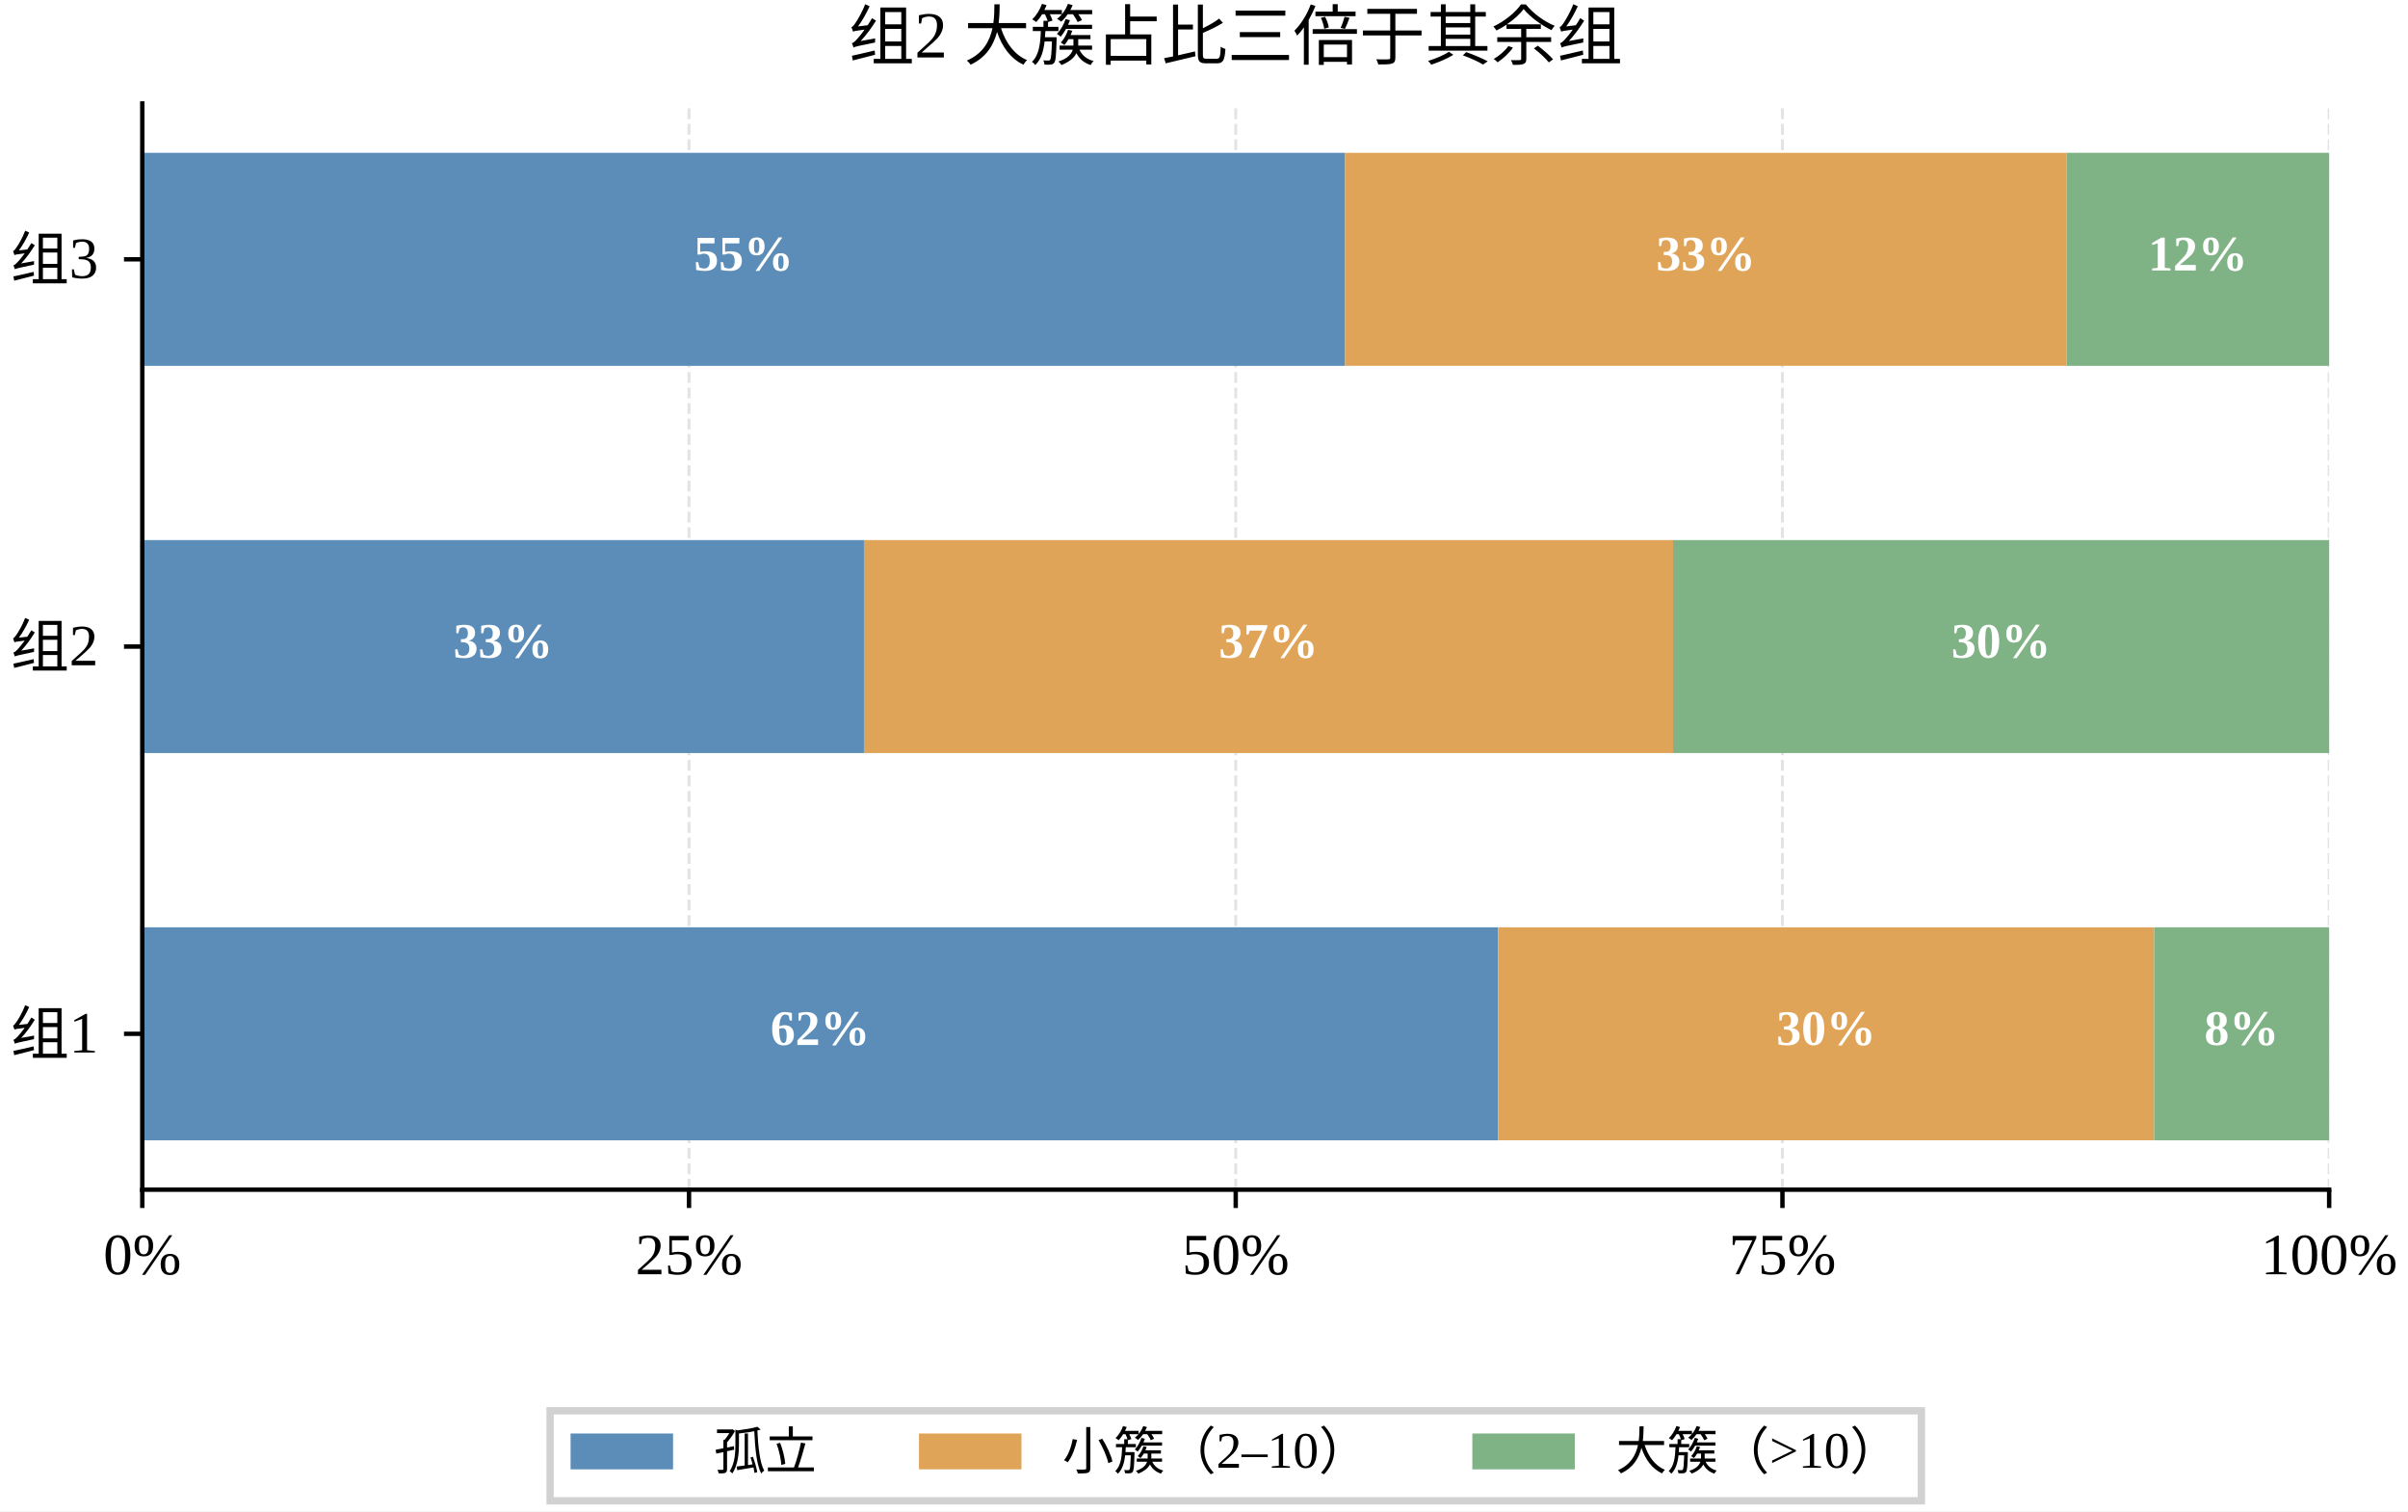
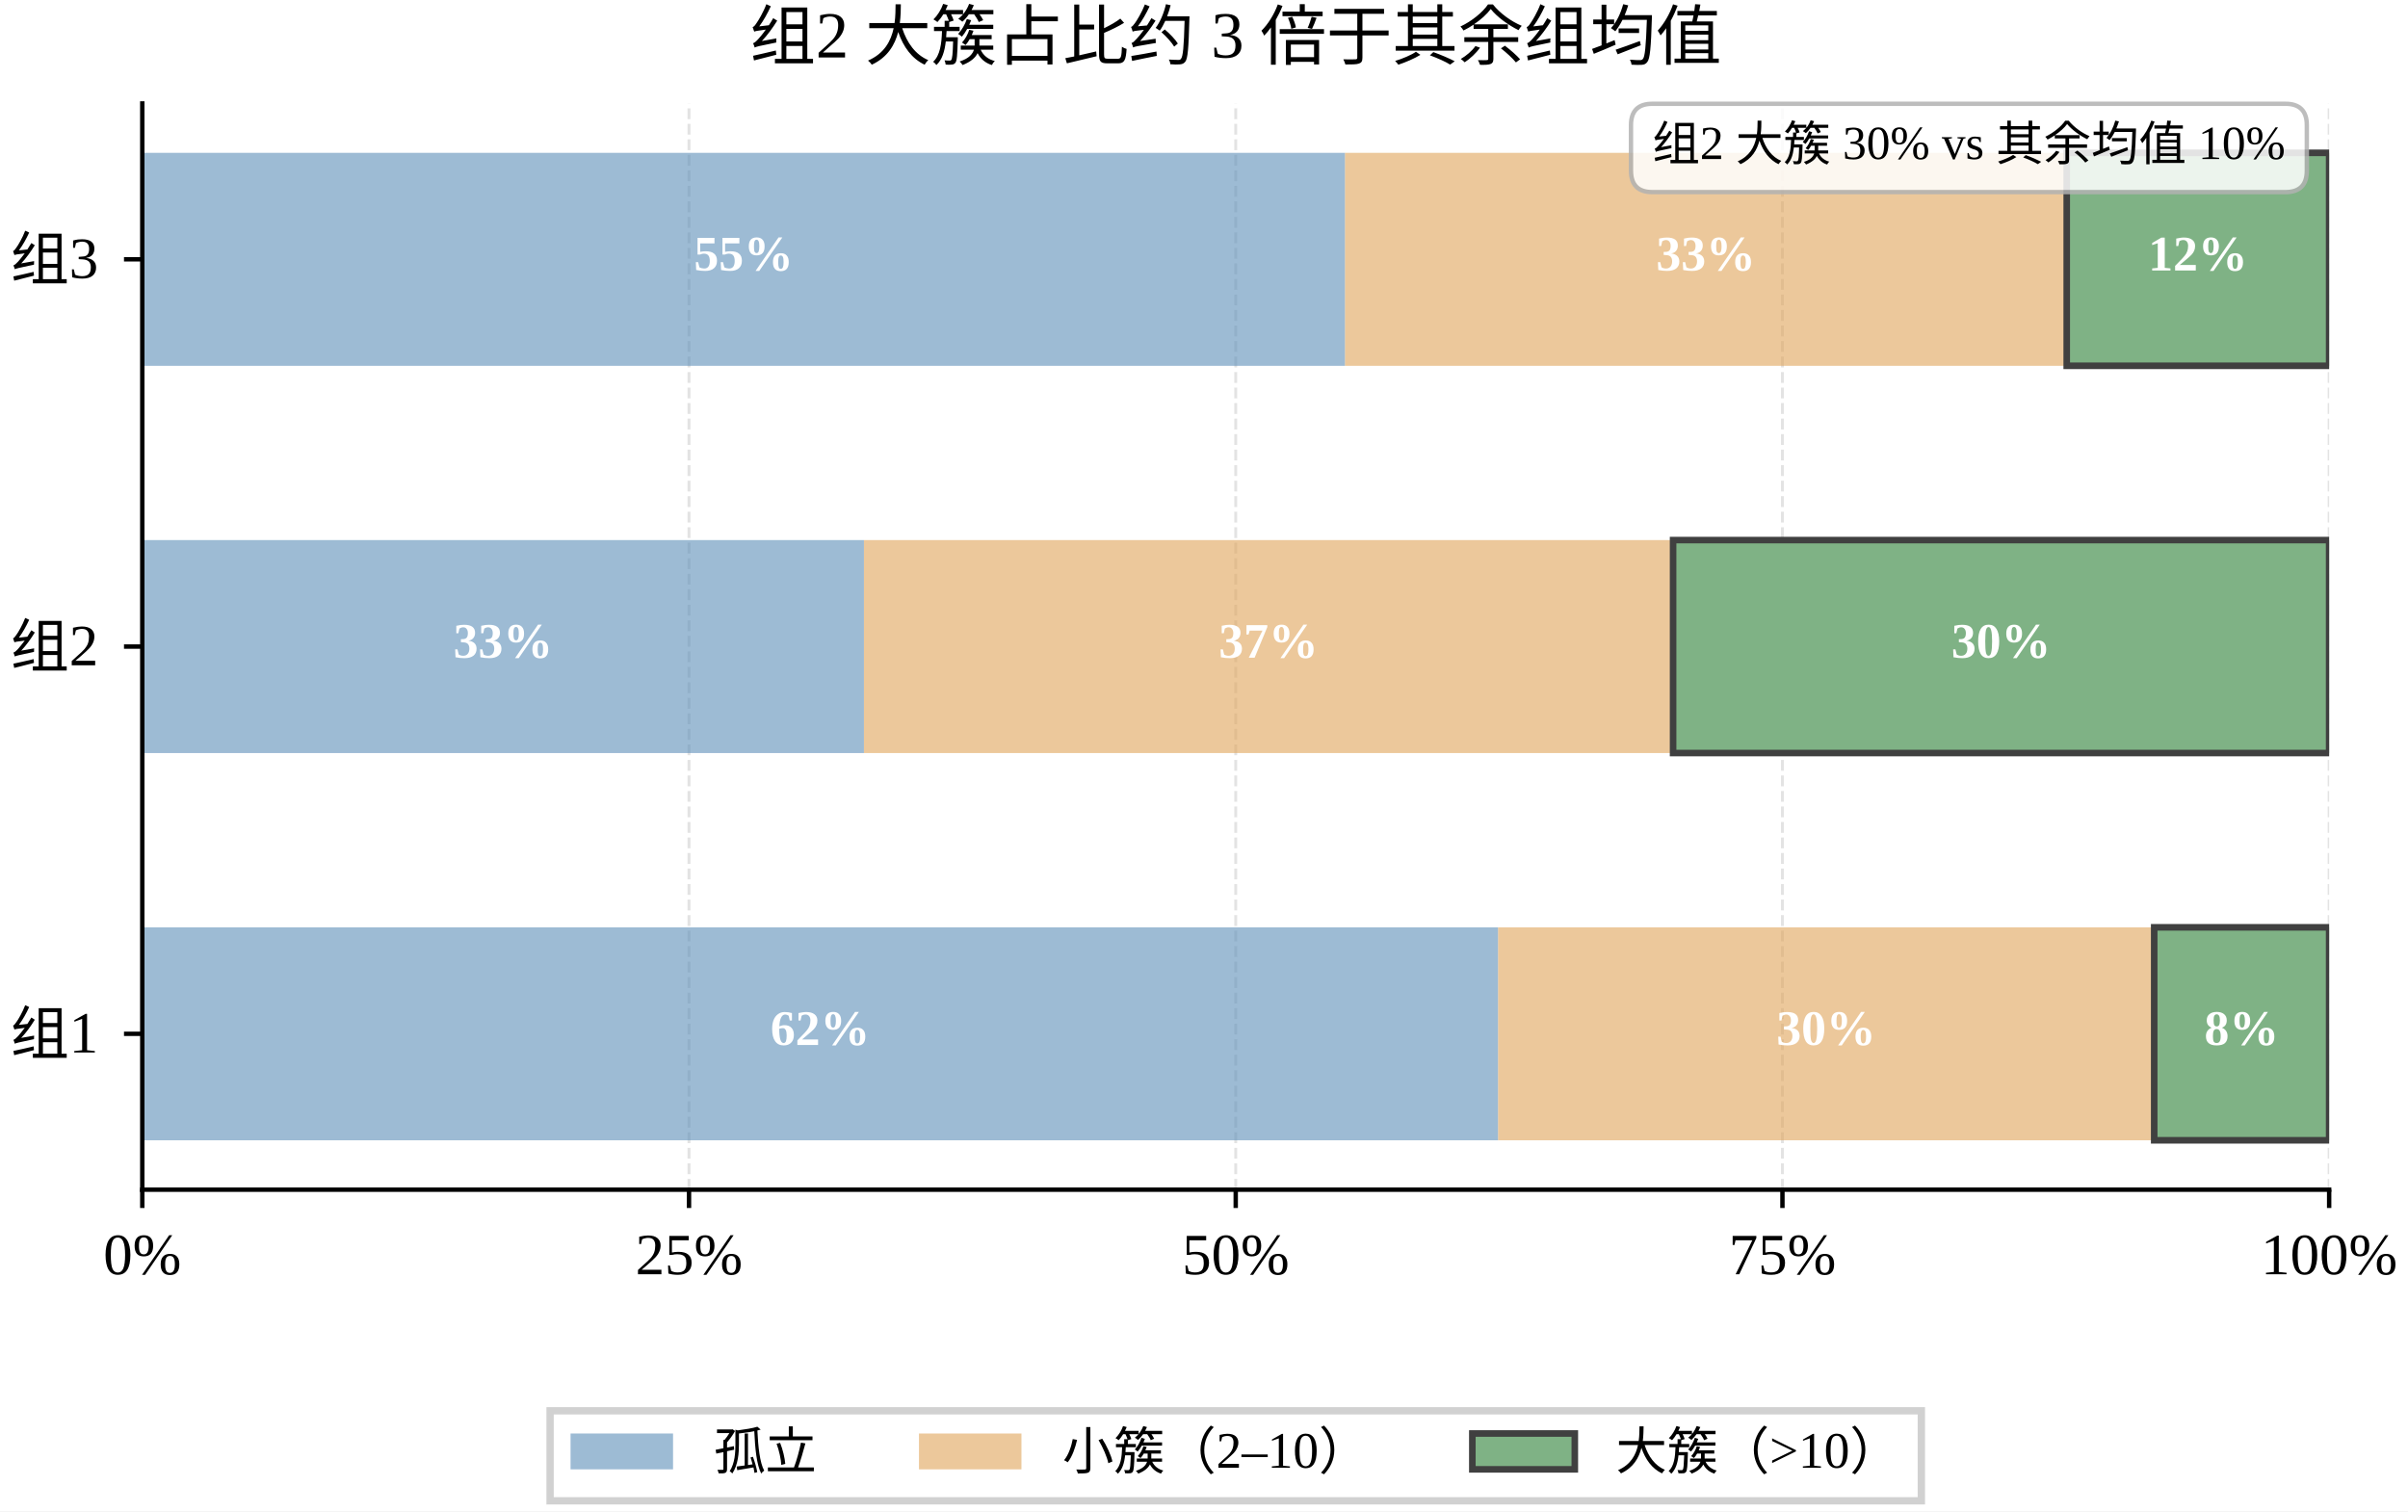
<svg xmlns="http://www.w3.org/2000/svg" xmlns:xlink="http://www.w3.org/1999/xlink" width="328.984pt" height="206.513pt" viewBox="0 0 328.984 206.513" version="1.1">
  <defs>
    <style type="text/css">*{stroke-linejoin: round; stroke-linecap: butt}</style>
  </defs>
  <g id="figure_1">
    <g id="patch_1">
      <path d="M 0 206.513  L 328.984 206.513  L 328.984 0  L 0 0  z " style="fill: #ffffff" />
    </g>
    <g id="axes_1">
      <g id="patch_2">
        <path d="M 19.44 162.559  L 318.212 162.559  L 318.212 14.137  L 19.44 14.137  z " style="fill: #ffffff" />
      </g>
      <g id="matplotlib.axis_1">
        <g id="xtick_1">
          <g id="line2d_1">
-             <path d="M 19.44 162.559  L 19.44 14.137  " clip-path="url(#pdc64353a6a)" style="fill: none; stroke-dasharray: 1.48,0.64; stroke-dashoffset: 0; stroke: #b0b0b0; stroke-opacity: 0.35; stroke-width: 0.4" />
+             <path d="M 19.44 162.559  L 19.44 14.137  " clip-path="url(#p497fc72fe0)" style="fill: none; stroke-dasharray: 1.48,0.64; stroke-dashoffset: 0; stroke: #b0b0b0; stroke-opacity: 0.35; stroke-width: 0.4" />
          </g>
          <g id="line2d_2">
            <defs>
-               <path id="m460afd38b1" d="M 0 0  L 0 2.5  " style="stroke: #000000; stroke-width: 0.6" />
+               <path id="mbec9dbe494" d="M 0 0  L 0 2.5  " style="stroke: #000000; stroke-width: 0.6" />
            </defs>
            <g>
-               <use xlink:href="#m460afd38b1" x="19.44" y="162.559" style="stroke: #000000; stroke-width: 0.6" />
+               <use xlink:href="#mbec9dbe494" x="19.44" y="162.559" style="stroke: #000000; stroke-width: 0.6" />
            </g>
          </g>
          <g id="text_1">
            <text style="font-size: 8px; font-family: 'Times New Roman', 'STIXGeneral', 'DejaVu Serif', 'Source Han Serif SC', 'SimSun', 'STSong', 'SimHei', 'Microsoft YaHei'; text-anchor: middle" x="19.44" y="174.114" transform="rotate(-0 19.44 174.1136)">0%</text>
          </g>
        </g>
        <g id="xtick_2">
          <g id="line2d_3">
-             <path d="M 94.133 162.559  L 94.133 14.137  " clip-path="url(#pdc64353a6a)" style="fill: none; stroke-dasharray: 1.48,0.64; stroke-dashoffset: 0; stroke: #b0b0b0; stroke-opacity: 0.35; stroke-width: 0.4" />
+             <path d="M 94.133 162.559  L 94.133 14.137  " clip-path="url(#p497fc72fe0)" style="fill: none; stroke-dasharray: 1.48,0.64; stroke-dashoffset: 0; stroke: #b0b0b0; stroke-opacity: 0.35; stroke-width: 0.4" />
          </g>
          <g id="line2d_4">
            <g>
-               <use xlink:href="#m460afd38b1" x="94.133" y="162.559" style="stroke: #000000; stroke-width: 0.6" />
+               <use xlink:href="#mbec9dbe494" x="94.133" y="162.559" style="stroke: #000000; stroke-width: 0.6" />
            </g>
          </g>
          <g id="text_2">
            <text style="font-size: 8px; font-family: 'Times New Roman', 'STIXGeneral', 'DejaVu Serif', 'Source Han Serif SC', 'SimSun', 'STSong', 'SimHei', 'Microsoft YaHei'; text-anchor: middle" x="94.133" y="174.114" transform="rotate(-0 94.13291 174.1136)">25%</text>
          </g>
        </g>
        <g id="xtick_3">
          <g id="line2d_5">
-             <path d="M 168.826 162.559  L 168.826 14.137  " clip-path="url(#pdc64353a6a)" style="fill: none; stroke-dasharray: 1.48,0.64; stroke-dashoffset: 0; stroke: #b0b0b0; stroke-opacity: 0.35; stroke-width: 0.4" />
+             <path d="M 168.826 162.559  L 168.826 14.137  " clip-path="url(#p497fc72fe0)" style="fill: none; stroke-dasharray: 1.48,0.64; stroke-dashoffset: 0; stroke: #b0b0b0; stroke-opacity: 0.35; stroke-width: 0.4" />
          </g>
          <g id="line2d_6">
            <g>
-               <use xlink:href="#m460afd38b1" x="168.826" y="162.559" style="stroke: #000000; stroke-width: 0.6" />
+               <use xlink:href="#mbec9dbe494" x="168.826" y="162.559" style="stroke: #000000; stroke-width: 0.6" />
            </g>
          </g>
          <g id="text_3">
            <text style="font-size: 8px; font-family: 'Times New Roman', 'STIXGeneral', 'DejaVu Serif', 'Source Han Serif SC', 'SimSun', 'STSong', 'SimHei', 'Microsoft YaHei'; text-anchor: middle" x="168.826" y="174.114" transform="rotate(-0 168.8258 174.1136)">50%</text>
          </g>
        </g>
        <g id="xtick_4">
          <g id="line2d_7">
-             <path d="M 243.519 162.559  L 243.519 14.137  " clip-path="url(#pdc64353a6a)" style="fill: none; stroke-dasharray: 1.48,0.64; stroke-dashoffset: 0; stroke: #b0b0b0; stroke-opacity: 0.35; stroke-width: 0.4" />
+             <path d="M 243.519 162.559  L 243.519 14.137  " clip-path="url(#p497fc72fe0)" style="fill: none; stroke-dasharray: 1.48,0.64; stroke-dashoffset: 0; stroke: #b0b0b0; stroke-opacity: 0.35; stroke-width: 0.4" />
          </g>
          <g id="line2d_8">
            <g>
-               <use xlink:href="#m460afd38b1" x="243.519" y="162.559" style="stroke: #000000; stroke-width: 0.6" />
+               <use xlink:href="#mbec9dbe494" x="243.519" y="162.559" style="stroke: #000000; stroke-width: 0.6" />
            </g>
          </g>
          <g id="text_4">
            <text style="font-size: 8px; font-family: 'Times New Roman', 'STIXGeneral', 'DejaVu Serif', 'Source Han Serif SC', 'SimSun', 'STSong', 'SimHei', 'Microsoft YaHei'; text-anchor: middle" x="243.519" y="174.114" transform="rotate(-0 243.5187 174.1136)">75%</text>
          </g>
        </g>
        <g id="xtick_5">
          <g id="line2d_9">
-             <path d="M 318.212 162.559  L 318.212 14.137  " clip-path="url(#pdc64353a6a)" style="fill: none; stroke-dasharray: 1.48,0.64; stroke-dashoffset: 0; stroke: #b0b0b0; stroke-opacity: 0.35; stroke-width: 0.4" />
+             <path d="M 318.212 162.559  L 318.212 14.137  " clip-path="url(#p497fc72fe0)" style="fill: none; stroke-dasharray: 1.48,0.64; stroke-dashoffset: 0; stroke: #b0b0b0; stroke-opacity: 0.35; stroke-width: 0.4" />
          </g>
          <g id="line2d_10">
            <g>
-               <use xlink:href="#m460afd38b1" x="318.212" y="162.559" style="stroke: #000000; stroke-width: 0.6" />
+               <use xlink:href="#mbec9dbe494" x="318.212" y="162.559" style="stroke: #000000; stroke-width: 0.6" />
            </g>
          </g>
          <g id="text_5">
            <text style="font-size: 8px; font-family: 'Times New Roman', 'STIXGeneral', 'DejaVu Serif', 'Source Han Serif SC', 'SimSun', 'STSong', 'SimHei', 'Microsoft YaHei'; text-anchor: middle" x="318.212" y="174.114" transform="rotate(-0 318.2117 174.1136)">100%</text>
          </g>
        </g>
      </g>
      <g id="matplotlib.axis_2">
        <g id="ytick_1">
          <g id="line2d_11">
            <defs>
-               <path id="mfad576dccc" d="M 0 0  L -2.5 0  " style="stroke: #000000; stroke-width: 0.6" />
+               <path id="m72760cf875" d="M 0 0  L -2.5 0  " style="stroke: #000000; stroke-width: 0.6" />
            </defs>
            <g>
-               <use xlink:href="#mfad576dccc" x="19.44" y="141.261" style="stroke: #000000; stroke-width: 0.6" />
+               <use xlink:href="#m72760cf875" x="19.44" y="141.261" style="stroke: #000000; stroke-width: 0.6" />
            </g>
          </g>
          <g id="text_6">
            <text style="font-size: 8px; font-family: 'Times New Roman', 'STIXGeneral', 'DejaVu Serif', 'Source Han Serif SC', 'SimSun', 'STSong', 'SimHei', 'Microsoft YaHei'; text-anchor: end" x="13.44" y="144.07" transform="rotate(-0 13.44 144.0697)">组1</text>
          </g>
        </g>
        <g id="ytick_2">
          <g id="line2d_12">
            <g>
-               <use xlink:href="#mfad576dccc" x="19.44" y="88.348" style="stroke: #000000; stroke-width: 0.6" />
+               <use xlink:href="#m72760cf875" x="19.44" y="88.348" style="stroke: #000000; stroke-width: 0.6" />
            </g>
          </g>
          <g id="text_7">
            <text style="font-size: 8px; font-family: 'Times New Roman', 'STIXGeneral', 'DejaVu Serif', 'Source Han Serif SC', 'SimSun', 'STSong', 'SimHei', 'Microsoft YaHei'; text-anchor: end" x="13.44" y="91.156" transform="rotate(-0 13.44 91.15634)">组2</text>
          </g>
        </g>
        <g id="ytick_3">
          <g id="line2d_13">
            <g>
-               <use xlink:href="#mfad576dccc" x="19.44" y="35.434" style="stroke: #000000; stroke-width: 0.6" />
+               <use xlink:href="#m72760cf875" x="19.44" y="35.434" style="stroke: #000000; stroke-width: 0.6" />
            </g>
          </g>
          <g id="text_8">
            <text style="font-size: 8px; font-family: 'Times New Roman', 'STIXGeneral', 'DejaVu Serif', 'Source Han Serif SC', 'SimSun', 'STSong', 'SimHei', 'Microsoft YaHei'; text-anchor: end" x="13.44" y="38.243" transform="rotate(-0 13.44 38.24295)">组3</text>
          </g>
        </g>
      </g>
      <g id="patch_3">
-         <path d="M 19.44 155.812  L 204.678 155.812  L 204.678 126.71  L 19.44 126.71  z " clip-path="url(#pdc64353a6a)" style="fill: #5b8db8" />
+         <path d="M 19.44 155.812  L 204.678 155.812  L 204.678 126.71  L 19.44 126.71  z " clip-path="url(#p497fc72fe0)" style="fill: #5b8db8; opacity: 0.6" />
      </g>
      <g id="patch_4">
-         <path d="M 19.44 102.899  L 118.035 102.899  L 118.035 73.796  L 19.44 73.796  z " clip-path="url(#pdc64353a6a)" style="fill: #5b8db8" />
+         <path d="M 19.44 102.899  L 118.035 102.899  L 118.035 73.796  L 19.44 73.796  z " clip-path="url(#p497fc72fe0)" style="fill: #5b8db8; opacity: 0.6" />
      </g>
      <g id="patch_5">
-         <path d="M 19.44 49.985  L 183.764 49.985  L 183.764 20.883  L 19.44 20.883  z " clip-path="url(#pdc64353a6a)" style="fill: #5b8db8" />
+         <path d="M 19.44 49.985  L 183.764 49.985  L 183.764 20.883  L 19.44 20.883  z " clip-path="url(#p497fc72fe0)" style="fill: #5b8db8; opacity: 0.6" />
      </g>
      <g id="patch_6">
-         <path d="M 204.678 155.812  L 294.31 155.812  L 294.31 126.71  L 204.678 126.71  z " clip-path="url(#pdc64353a6a)" style="fill: #e0a458" />
+         <path d="M 204.678 155.812  L 294.31 155.812  L 294.31 126.71  L 204.678 126.71  z " clip-path="url(#p497fc72fe0)" style="fill: #e0a458; opacity: 0.6" />
      </g>
      <g id="patch_7">
-         <path d="M 118.035 102.899  L 228.58 102.899  L 228.58 73.796  L 118.035 73.796  z " clip-path="url(#pdc64353a6a)" style="fill: #e0a458" />
+         <path d="M 118.035 102.899  L 228.58 102.899  L 228.58 73.796  L 118.035 73.796  z " clip-path="url(#p497fc72fe0)" style="fill: #e0a458; opacity: 0.6" />
      </g>
      <g id="patch_8">
-         <path d="M 183.764 49.985  L 282.359 49.985  L 282.359 20.883  L 183.764 20.883  z " clip-path="url(#pdc64353a6a)" style="fill: #e0a458" />
+         <path d="M 183.764 49.985  L 282.359 49.985  L 282.359 20.883  L 183.764 20.883  z " clip-path="url(#p497fc72fe0)" style="fill: #e0a458; opacity: 0.6" />
      </g>
      <g id="patch_9">
-         <path d="M 294.31 155.812  L 318.212 155.812  L 318.212 126.71  L 294.31 126.71  z " clip-path="url(#pdc64353a6a)" style="fill: #7fb285" />
+         <path d="M 294.31 155.812  L 318.212 155.812  L 318.212 126.71  L 294.31 126.71  z " clip-path="url(#p497fc72fe0)" style="fill: #7fb285; stroke: #404040; stroke-width: 0.9; stroke-linejoin: miter" />
      </g>
      <g id="patch_10">
-         <path d="M 228.58 102.899  L 318.212 102.899  L 318.212 73.796  L 228.58 73.796  z " clip-path="url(#pdc64353a6a)" style="fill: #7fb285" />
+         <path d="M 228.58 102.899  L 318.212 102.899  L 318.212 73.796  L 228.58 73.796  z " clip-path="url(#p497fc72fe0)" style="fill: #7fb285; stroke: #404040; stroke-width: 0.9; stroke-linejoin: miter" />
      </g>
      <g id="patch_11">
-         <path d="M 282.359 49.985  L 318.212 49.985  L 318.212 20.883  L 282.359 20.883  z " clip-path="url(#pdc64353a6a)" style="fill: #7fb285" />
+         <path d="M 282.359 49.985  L 318.212 49.985  L 318.212 20.883  L 282.359 20.883  z " clip-path="url(#p497fc72fe0)" style="fill: #7fb285; stroke: #404040; stroke-width: 0.9; stroke-linejoin: miter" />
      </g>
      <g id="patch_12">
        <path d="M 19.44 162.559  L 19.44 14.137  " style="fill: none; stroke: #000000; stroke-width: 0.6; stroke-linejoin: miter; stroke-linecap: square" />
      </g>
      <g id="patch_13">
        <path d="M 19.44 162.559  L 318.212 162.559  " style="fill: none; stroke: #000000; stroke-width: 0.6; stroke-linejoin: miter; stroke-linecap: square" />
      </g>
      <g id="text_9">
        <text style="font-weight: 700; font-size: 6.8px; font-family: 'Times New Roman', 'STIXGeneral', 'DejaVu Serif', 'Source Han Serif SC', 'SimSun', 'STSong', 'SimHei', 'Microsoft YaHei'; text-anchor: middle; fill: #ffffff" x="112.059" y="142.785" transform="rotate(-0 112.0592 142.7851)">62%</text>
      </g>
      <g id="text_10">
        <text style="font-weight: 700; font-size: 6.8px; font-family: 'Times New Roman', 'STIXGeneral', 'DejaVu Serif', 'Source Han Serif SC', 'SimSun', 'STSong', 'SimHei', 'Microsoft YaHei'; text-anchor: middle; fill: #ffffff" x="68.737" y="89.872" transform="rotate(-0 68.73732 89.87174)">33%</text>
      </g>
      <g id="text_11">
        <text style="font-weight: 700; font-size: 6.8px; font-family: 'Times New Roman', 'STIXGeneral', 'DejaVu Serif', 'Source Han Serif SC', 'SimSun', 'STSong', 'SimHei', 'Microsoft YaHei'; text-anchor: middle; fill: #ffffff" x="101.602" y="36.958" transform="rotate(-0 101.6022 36.95836)">55%</text>
      </g>
      <g id="text_12">
        <text style="font-weight: 700; font-size: 6.8px; font-family: 'Times New Roman', 'STIXGeneral', 'DejaVu Serif', 'Source Han Serif SC', 'SimSun', 'STSong', 'SimHei', 'Microsoft YaHei'; text-anchor: middle; fill: #ffffff" x="249.494" y="142.785" transform="rotate(-0 249.4942 142.7851)">30%</text>
      </g>
      <g id="text_13">
        <text style="font-weight: 700; font-size: 6.8px; font-family: 'Times New Roman', 'STIXGeneral', 'DejaVu Serif', 'Source Han Serif SC', 'SimSun', 'STSong', 'SimHei', 'Microsoft YaHei'; text-anchor: middle; fill: #ffffff" x="173.307" y="89.872" transform="rotate(-0 173.3074 89.87174)">37%</text>
      </g>
      <g id="text_14">
        <text style="font-weight: 700; font-size: 6.8px; font-family: 'Times New Roman', 'STIXGeneral', 'DejaVu Serif', 'Source Han Serif SC', 'SimSun', 'STSong', 'SimHei', 'Microsoft YaHei'; text-anchor: middle; fill: #ffffff" x="233.062" y="36.958" transform="rotate(-0 233.0617 36.95836)">33%</text>
      </g>
      <g id="text_15">
        <text style="font-weight: 700; font-size: 6.8px; font-family: 'Times New Roman', 'STIXGeneral', 'DejaVu Serif', 'Source Han Serif SC', 'SimSun', 'STSong', 'SimHei', 'Microsoft YaHei'; text-anchor: middle; fill: #ffffff" x="306.261" y="142.785" transform="rotate(-0 306.2608 142.7851)">8%</text>
      </g>
      <g id="text_16">
        <text style="font-weight: 700; font-size: 6.8px; font-family: 'Times New Roman', 'STIXGeneral', 'DejaVu Serif', 'Source Han Serif SC', 'SimSun', 'STSong', 'SimHei', 'Microsoft YaHei'; text-anchor: middle; fill: #ffffff" x="273.396" y="89.872" transform="rotate(-0 273.3959 89.87174)">30%</text>
      </g>
      <g id="text_17">
        <text style="font-weight: 700; font-size: 6.8px; font-family: 'Times New Roman', 'STIXGeneral', 'DejaVu Serif', 'Source Han Serif SC', 'SimSun', 'STSong', 'SimHei', 'Microsoft YaHei'; text-anchor: middle; fill: #ffffff" x="300.285" y="36.958" transform="rotate(-0 300.2854 36.95836)">12%</text>
      </g>
      <g id="text_18">
-         <text style="font-size: 9px; font-family: 'Times New Roman', 'STIXGeneral', 'DejaVu Serif', 'Source Han Serif SC', 'SimSun', 'STSong', 'SimHei', 'Microsoft YaHei'; text-anchor: middle" x="168.826" y="8.137" transform="rotate(-0 168.8258 8.136563)">组2 大簇占比三倍于其余组</text>
+         <text style="font-size: 9px; font-family: 'Times New Roman', 'STIXGeneral', 'DejaVu Serif', 'Source Han Serif SC', 'SimSun', 'STSong', 'SimHei', 'Microsoft YaHei'; text-anchor: middle" x="168.826" y="8.137" transform="rotate(-0 168.8258 8.136563)">组2 大簇占比约 3 倍于其余组均值</text>
      </g>
      <g id="legend_1">
        <g id="patch_14">
          <path d="M 75.152 205.073  L 262.499 205.073  L 262.499 192.775  L 75.152 192.775  z " style="fill: #ffffff; opacity: 0.9; stroke: #cccccc; stroke-linejoin: miter" />
        </g>
        <g id="patch_15">
-           <path d="M 77.952 200.775  L 91.952 200.775  L 91.952 195.875  L 77.952 195.875  z " style="fill: #5b8db8" />
+           <path d="M 77.952 200.775  L 91.952 200.775  L 91.952 195.875  L 77.952 195.875  z " style="fill: #5b8db8; opacity: 0.6" />
        </g>
        <g id="text_19">
          <text style="font-size: 7px; font-family: 'Times New Roman', 'STIXGeneral', 'DejaVu Serif', 'Source Han Serif SC', 'SimSun', 'STSong', 'SimHei', 'Microsoft YaHei'; text-anchor: start" x="97.552" y="200.775" transform="rotate(-0 97.55215 200.7754)">孤立</text>
        </g>
        <g id="patch_16">
-           <path d="M 125.552 200.775  L 139.552 200.775  L 139.552 195.875  L 125.552 195.875  z " style="fill: #e0a458" />
+           <path d="M 125.552 200.775  L 139.552 200.775  L 139.552 195.875  L 125.552 195.875  z " style="fill: #e0a458; opacity: 0.6" />
        </g>
        <g id="text_20">
          <text style="font-size: 7px; font-family: 'Times New Roman', 'STIXGeneral', 'DejaVu Serif', 'Source Han Serif SC', 'SimSun', 'STSong', 'SimHei', 'Microsoft YaHei'; text-anchor: start" x="145.152" y="200.775" transform="rotate(-0 145.1522 200.7754)">小簇（2–10）</text>
        </g>
        <g id="patch_17">
-           <path d="M 201.152 200.775  L 215.152 200.775  L 215.152 195.875  L 201.152 195.875  z " style="fill: #7fb285" />
+           <path d="M 201.152 200.775  L 215.152 200.775  L 215.152 195.875  L 201.152 195.875  z " style="fill: #7fb285; stroke: #404040; stroke-width: 0.9; stroke-linejoin: miter" />
        </g>
        <g id="text_21">
          <text style="font-size: 7px; font-family: 'Times New Roman', 'STIXGeneral', 'DejaVu Serif', 'Source Han Serif SC', 'SimSun', 'STSong', 'SimHei', 'Microsoft YaHei'; text-anchor: start" x="220.752" y="200.775" transform="rotate(-0 220.7522 200.7754)">大簇（&gt;10）</text>
        </g>
+       </g>
+       <g id="text_22">
+         <g id="patch_18">
+           <path d="M 225.753 26.25  L 312.236 26.25  Q 315.161 26.25 315.161 23.325  L 315.161 17.105  Q 315.161 14.18 312.236 14.18  L 225.753 14.18  Q 222.828 14.18 222.828 17.105  L 222.828 23.325  Q 222.828 26.25 225.753 26.25  z " style="fill: #ffffff; opacity: 0.85; stroke: #b2b2b2; stroke-width: 0.6; stroke-linejoin: miter" />
+         </g>
+         <text style="font-size: 6.5px; font-family: 'Times New Roman', 'STIXGeneral', 'DejaVu Serif', 'Source Han Serif SC', 'SimSun', 'STSong', 'SimHei', 'Microsoft YaHei'; text-anchor: end" x="312.236" y="21.934" transform="rotate(-0 312.2362 21.9343)">组2 大簇 30% vs 其余均值 10%</text>
      </g>
    </g>
  </g>
  <defs>
-     <clipPath id="pdc64353a6a">
+     <clipPath id="p497fc72fe0">
      <rect x="19.44" y="14.137" width="298.772" height="148.422" />
    </clipPath>
  </defs>
</svg>
